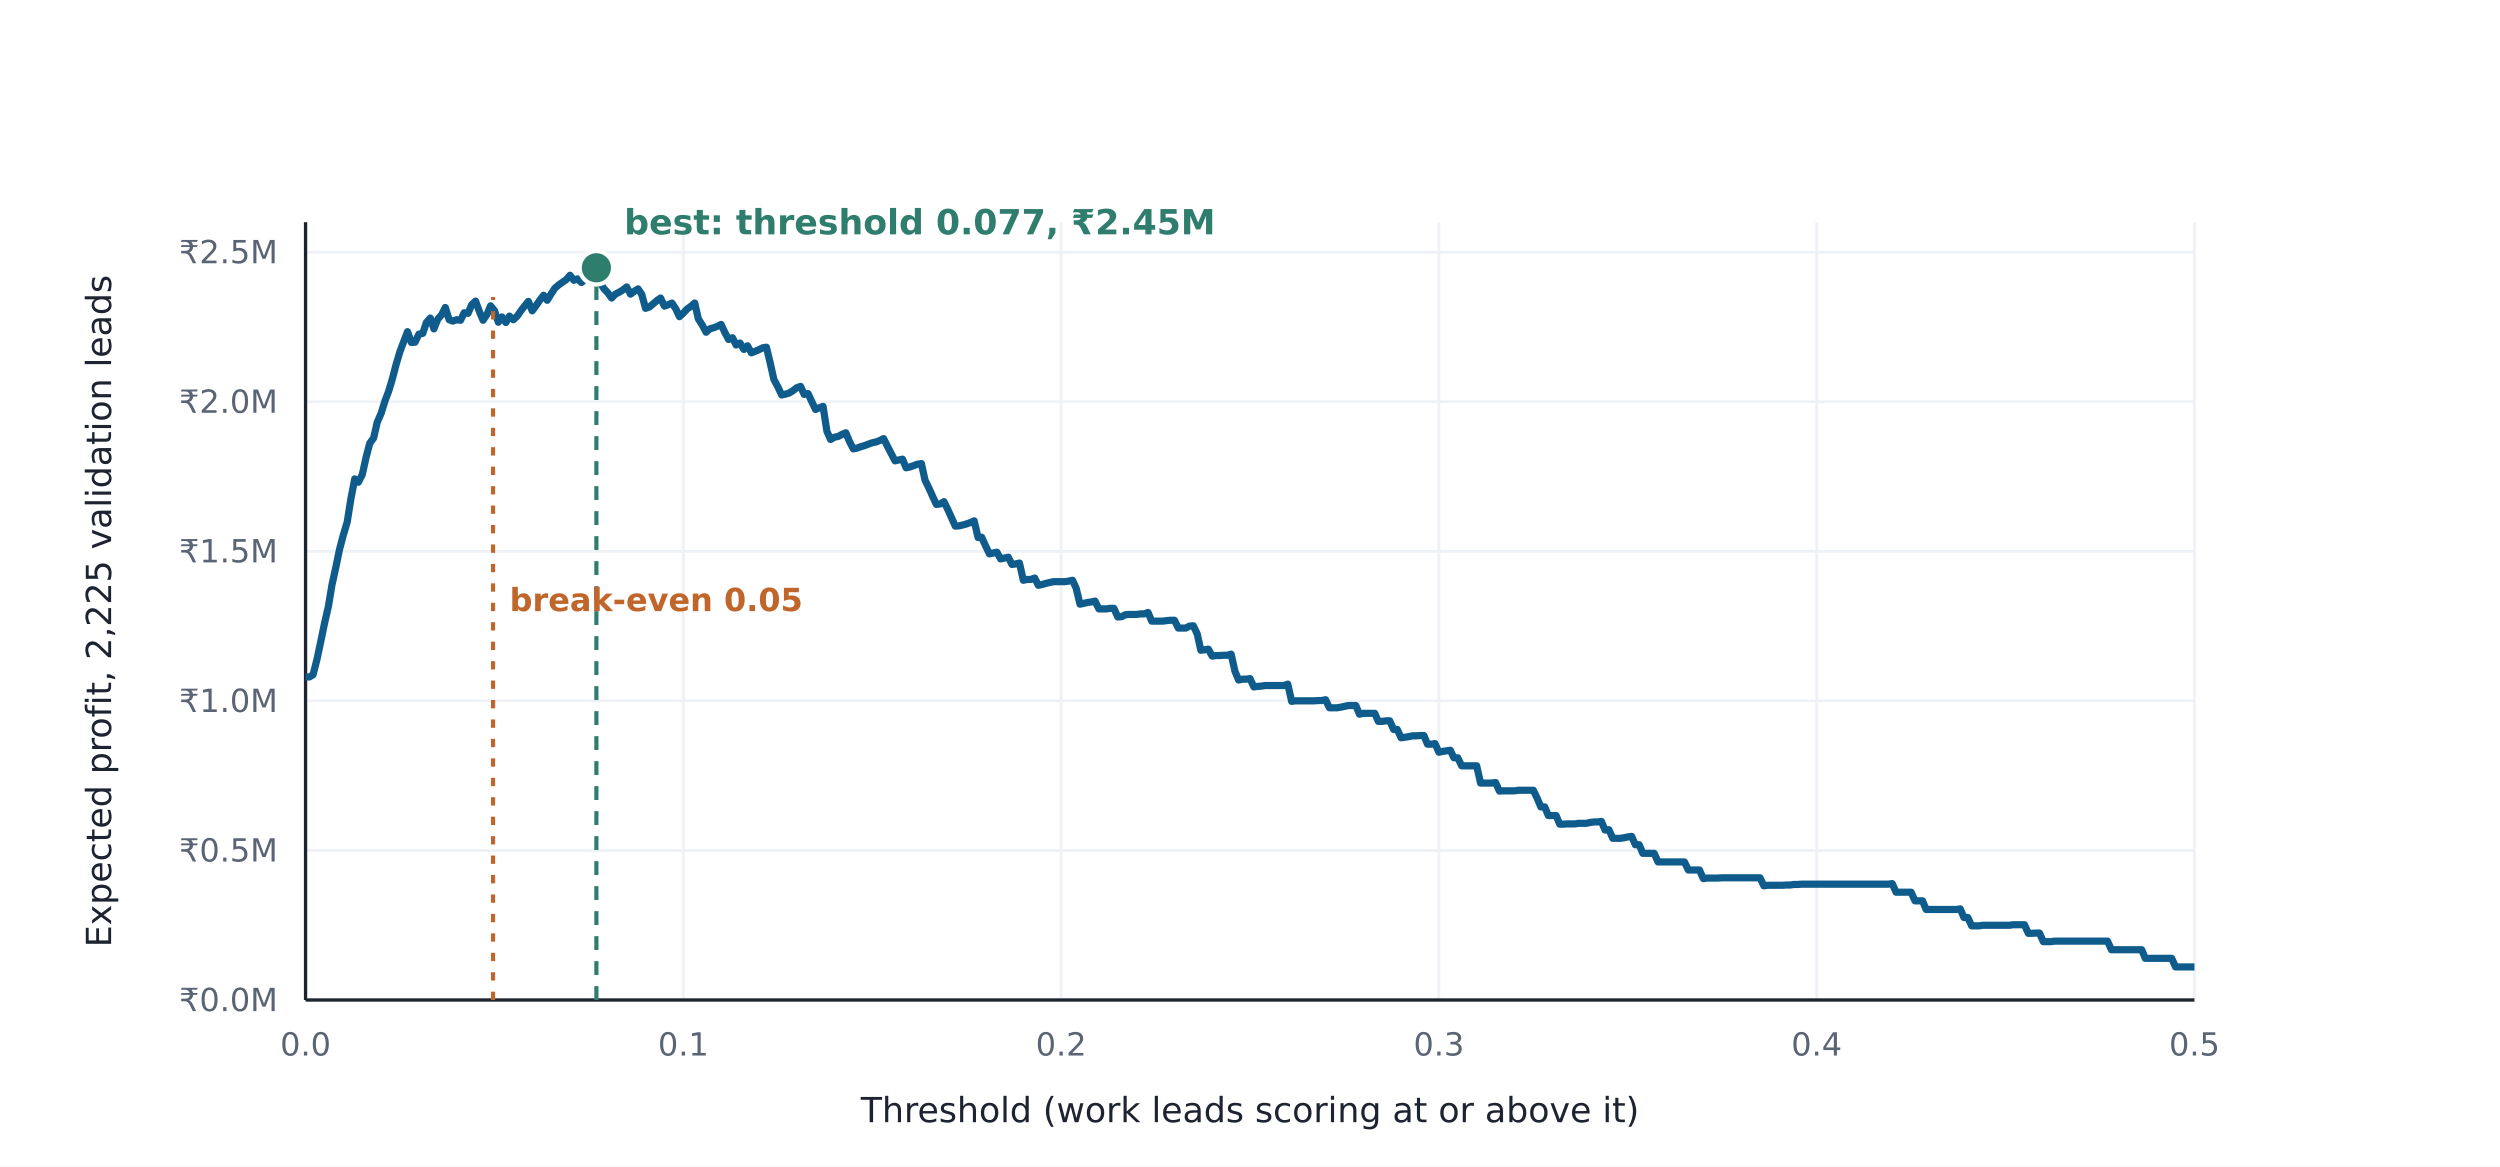
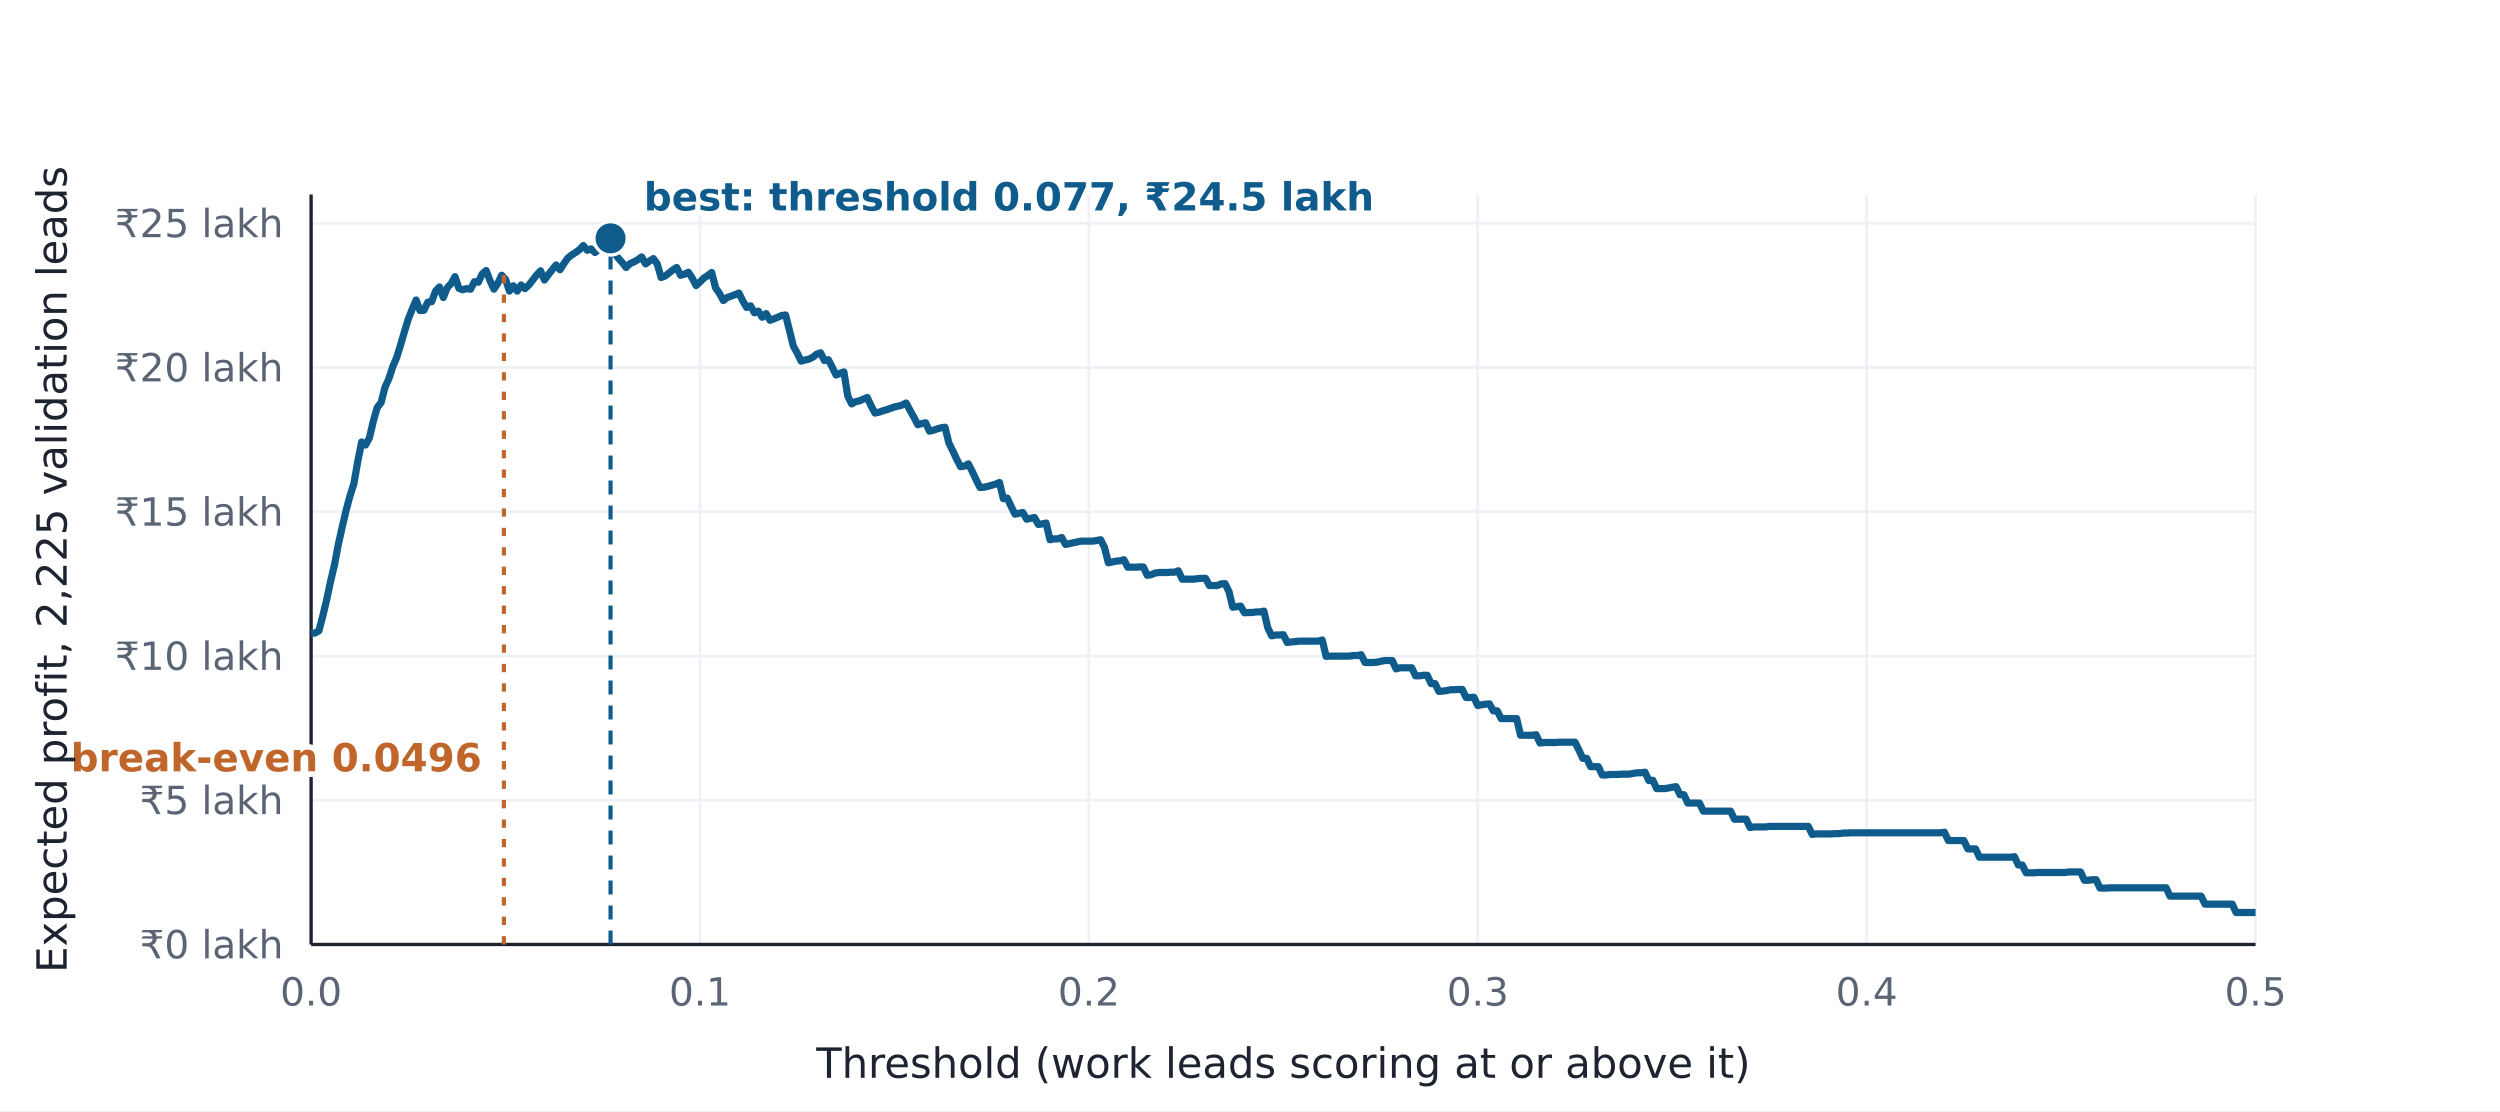
- <svg xmlns="http://www.w3.org/2000/svg" width="900" height="420" viewBox="0 0 900 420" font-family="DejaVu Sans, Arial, sans-serif">
-   <rect width="900" height="420" fill="#ffffff" />
-   <path d="M110.0,360.0 L110.0,80.0" fill="none" stroke="#eef1f5" stroke-width="1" stroke-linejoin="round" />
-   <text x="110.0" y="380" font-size="11.5" fill="#5b6475" font-weight="normal" text-anchor="middle">0.0</text>
-   <path d="M246.0,360.0 L246.0,80.0" fill="none" stroke="#eef1f5" stroke-width="1" stroke-linejoin="round" />
-   <text x="246.0" y="380" font-size="11.5" fill="#5b6475" font-weight="normal" text-anchor="middle">0.1</text>
-   <path d="M382.0,360.0 L382.0,80.0" fill="none" stroke="#eef1f5" stroke-width="1" stroke-linejoin="round" />
-   <text x="382.0" y="380" font-size="11.5" fill="#5b6475" font-weight="normal" text-anchor="middle">0.2</text>
-   <path d="M518.0,360.0 L518.0,80.0" fill="none" stroke="#eef1f5" stroke-width="1" stroke-linejoin="round" />
-   <text x="518.0" y="380" font-size="11.5" fill="#5b6475" font-weight="normal" text-anchor="middle">0.3</text>
-   <path d="M654.0,360.0 L654.0,80.0" fill="none" stroke="#eef1f5" stroke-width="1" stroke-linejoin="round" />
-   <text x="654.0" y="380" font-size="11.5" fill="#5b6475" font-weight="normal" text-anchor="middle">0.4</text>
-   <path d="M790.0,360.0 L790.0,80.0" fill="none" stroke="#eef1f5" stroke-width="1" stroke-linejoin="round" />
-   <text x="790.0" y="380" font-size="11.5" fill="#5b6475" font-weight="normal" text-anchor="middle">0.5</text>
-   <path d="M110.0,360.0 L790.0,360.0" fill="none" stroke="#eef1f5" stroke-width="1" stroke-linejoin="round" />
-   <text x="100" y="364.0" font-size="11.5" fill="#5b6475" font-weight="normal" text-anchor="end">₹0.0M</text>
-   <path d="M110.0,306.2 L790.0,306.2" fill="none" stroke="#eef1f5" stroke-width="1" stroke-linejoin="round" />
-   <text x="100" y="310.154" font-size="11.5" fill="#5b6475" font-weight="normal" text-anchor="end">₹0.5M</text>
-   <path d="M110.0,252.3 L790.0,252.3" fill="none" stroke="#eef1f5" stroke-width="1" stroke-linejoin="round" />
-   <text x="100" y="256.308" font-size="11.5" fill="#5b6475" font-weight="normal" text-anchor="end">₹1.0M</text>
-   <path d="M110.0,198.5 L790.0,198.5" fill="none" stroke="#eef1f5" stroke-width="1" stroke-linejoin="round" />
-   <text x="100" y="202.462" font-size="11.5" fill="#5b6475" font-weight="normal" text-anchor="end">₹1.5M</text>
-   <path d="M110.0,144.6 L790.0,144.6" fill="none" stroke="#eef1f5" stroke-width="1" stroke-linejoin="round" />
-   <text x="100" y="148.615" font-size="11.5" fill="#5b6475" font-weight="normal" text-anchor="end">₹2.0M</text>
-   <path d="M110.0,90.8 L790.0,90.8" fill="none" stroke="#eef1f5" stroke-width="1" stroke-linejoin="round" />
-   <text x="100" y="94.769" font-size="11.5" fill="#5b6475" font-weight="normal" text-anchor="end">₹2.5M</text>
-   <path d="M110.0,360.0 L790.0,360.0" fill="none" stroke="#1d2330" stroke-width="1.2" stroke-linejoin="round" />
-   <path d="M110.0,360.0 L110.0,80.0" fill="none" stroke="#1d2330" stroke-width="1.2" stroke-linejoin="round" />
-   <path d="M110.0,243.7 L111.4,243.7 L112.7,242.9 L114.1,237.4 L115.4,231.3 L116.8,224.5 L118.2,218.4 L119.5,210.6 L120.9,204.2 L122.2,197.9 L123.6,192.6 L125.0,187.9 L126.3,179.7 L127.7,172.4 L129.0,173.6 L130.4,170.9 L131.8,164.6 L133.1,159.6 L134.5,157.7 L135.8,152.0 L137.2,148.8 L138.6,144.3 L139.9,140.9 L141.3,136.2 L142.6,131.2 L144.0,126.5 L145.4,122.8 L146.7,119.4 L148.1,123.3 L149.4,123.2 L150.8,120.3 L152.2,120.0 L153.5,116.1 L154.9,114.5 L156.2,118.4 L157.6,114.9 L159.0,113.3 L160.3,110.7 L161.7,115.1 L163.0,115.6 L164.4,115.1 L165.8,115.3 L167.1,112.6 L168.5,112.8 L169.8,109.7 L171.2,108.4 L172.6,112.2 L173.9,115.3 L175.3,113.2 L176.6,110.1 L178.0,111.8 L179.4,116.0 L180.7,114.1 L182.1,116.1 L183.4,113.8 L184.8,115.1 L186.2,113.8 L187.5,111.9 L188.9,110.1 L190.2,108.5 L191.6,111.9 L193.0,110.0 L194.3,108.1 L195.7,106.3 L197.0,108.1 L198.4,105.8 L199.8,103.7 L201.1,102.6 L202.5,101.6 L203.8,100.7 L205.2,99.1 L206.6,100.9 L207.9,100.4 L209.3,101.7 L210.6,100.6 L212.0,99.1 L213.4,97.8 L214.7,96.4 L216.1,101.9 L217.4,103.9 L218.8,105.4 L220.2,107.3 L221.5,105.9 L222.9,105.2 L224.2,104.4 L225.6,103.3 L227.0,105.9 L228.3,104.9 L229.7,104.0 L231.0,105.9 L232.4,111.0 L233.8,110.5 L235.1,109.4 L236.5,108.2 L237.8,107.3 L239.2,110.2 L240.6,109.7 L241.9,109.1 L243.3,111.2 L244.6,114.0 L246.0,112.7 L247.4,111.2 L248.7,110.3 L250.1,109.1 L251.4,114.8 L252.8,117.0 L254.2,119.6 L255.5,118.4 L256.9,118.0 L258.2,117.5 L259.6,116.8 L261.0,119.8 L262.3,122.2 L263.7,121.6 L265.0,124.2 L266.4,123.5 L267.8,125.8 L269.1,124.5 L270.5,127.0 L271.8,126.5 L273.2,125.9 L274.6,125.2 L275.9,125.0 L277.3,130.8 L278.6,136.6 L280.0,139.2 L281.4,142.2 L282.7,141.9 L284.1,141.5 L285.4,140.7 L286.8,139.6 L288.2,139.1 L289.5,142.0 L290.9,141.7 L292.2,144.5 L293.6,147.4 L295.0,146.8 L296.3,146.3 L297.7,155.3 L299.0,158.2 L300.4,157.4 L301.8,157.1 L303.1,156.4 L304.5,155.8 L305.8,158.9 L307.2,161.6 L308.6,161.3 L309.9,160.8 L311.3,160.4 L312.6,159.9 L314.0,159.4 L315.4,159.1 L316.7,158.6 L318.1,157.9 L319.4,160.5 L320.8,163.2 L322.2,165.9 L323.5,165.6 L324.9,165.3 L326.2,168.4 L327.6,168.1 L329.0,167.6 L330.3,167.1 L331.7,166.9 L333.0,172.8 L334.4,175.7 L335.8,178.8 L337.1,181.6 L338.5,181.4 L339.8,180.6 L341.2,183.4 L342.6,186.5 L343.9,189.4 L345.3,189.3 L346.6,189.0 L348.0,188.6 L349.4,188.1 L350.7,187.5 L352.1,193.5 L353.4,193.4 L354.8,196.5 L356.2,199.4 L357.5,199.1 L358.9,198.8 L360.2,201.2 L361.6,200.9 L363.0,200.6 L364.3,203.2 L365.7,203.0 L367.0,202.7 L368.4,208.9 L369.8,208.6 L371.1,208.6 L372.5,208.1 L373.8,210.7 L375.2,210.4 L376.6,210.0 L377.9,209.7 L379.3,209.4 L380.6,209.4 L382.0,209.4 L383.4,209.4 L384.7,209.2 L386.1,208.9 L387.4,211.7 L388.8,217.5 L390.2,217.2 L391.5,216.9 L392.9,216.7 L394.2,216.4 L395.6,219.2 L397.0,219.2 L398.3,219.2 L399.7,219.0 L401.0,219.0 L402.4,222.1 L403.8,222.0 L405.1,221.3 L406.5,221.2 L407.8,221.2 L409.2,221.2 L410.6,221.0 L411.9,221.0 L413.3,220.5 L414.6,223.6 L416.0,223.6 L417.4,223.6 L418.7,223.6 L420.1,223.4 L421.4,223.3 L422.8,223.3 L424.2,226.1 L425.5,226.1 L426.9,226.1 L428.2,225.4 L429.6,225.3 L431.0,228.2 L432.3,234.1 L433.7,233.9 L435.0,233.7 L436.4,236.2 L437.8,236.0 L439.1,236.0 L440.5,235.9 L441.8,235.9 L443.2,235.5 L444.6,241.7 L445.9,244.8 L447.3,244.5 L448.6,244.5 L450.0,244.3 L451.4,247.3 L452.7,247.1 L454.1,247.0 L455.4,246.8 L456.8,246.8 L458.2,246.8 L459.5,246.8 L460.9,246.8 L462.2,246.8 L463.6,246.3 L465.0,252.5 L466.3,252.3 L467.7,252.3 L469.0,252.3 L470.4,252.3 L471.8,252.3 L473.1,252.3 L474.5,252.2 L475.8,252.2 L477.2,251.9 L478.6,254.8 L479.9,254.8 L481.3,254.8 L482.6,254.6 L484.0,254.3 L485.4,254.0 L486.7,254.0 L488.1,254.0 L489.4,257.1 L490.8,256.8 L492.2,256.8 L493.5,256.8 L494.9,256.8 L496.2,259.7 L497.6,259.7 L499.0,259.5 L500.3,259.5 L501.7,262.6 L503.0,262.6 L504.4,265.6 L505.8,265.4 L507.1,265.2 L508.5,264.9 L509.8,264.9 L511.2,264.8 L512.6,264.8 L513.9,267.9 L515.3,267.9 L516.6,267.7 L518.0,270.8 L519.4,270.5 L520.7,270.3 L522.1,270.1 L523.4,272.8 L524.8,272.8 L526.2,275.7 L527.5,275.7 L528.9,275.7 L530.2,275.7 L531.6,275.7 L533.0,281.9 L534.3,281.9 L535.7,281.9 L537.0,281.9 L538.4,281.7 L539.8,284.8 L541.1,284.7 L542.5,284.7 L543.8,284.7 L545.2,284.7 L546.6,284.5 L547.9,284.5 L549.3,284.5 L550.6,284.5 L552.0,284.5 L553.4,287.4 L554.7,290.5 L556.1,290.5 L557.4,293.6 L558.8,293.6 L560.2,293.6 L561.5,296.7 L562.9,296.7 L564.2,296.6 L565.6,296.6 L567.0,296.6 L568.3,296.4 L569.7,296.4 L571.0,296.4 L572.4,296.1 L573.8,295.9 L575.1,295.9 L576.5,295.7 L577.8,298.8 L579.2,298.7 L580.6,301.8 L581.9,301.8 L583.3,301.8 L584.6,301.6 L586.0,301.3 L587.4,301.1 L588.7,304.1 L590.1,304.1 L591.4,307.2 L592.8,307.2 L594.2,307.2 L595.5,307.2 L596.9,310.3 L598.2,310.3 L599.6,310.3 L601.0,310.3 L602.3,310.3 L603.7,310.3 L605.0,310.3 L606.4,310.3 L607.8,313.2 L609.1,313.2 L610.5,313.2 L611.8,313.2 L613.2,316.3 L614.6,316.1 L615.9,316.1 L617.3,316.1 L618.6,316.1 L620.0,316.0 L621.4,316.0 L622.7,316.0 L624.1,316.0 L625.4,316.0 L626.8,316.0 L628.2,316.0 L629.5,316.0 L630.9,316.0 L632.2,316.0 L633.6,316.0 L635.0,318.9 L636.3,318.7 L637.7,318.7 L639.0,318.7 L640.4,318.7 L641.8,318.7 L643.1,318.6 L644.5,318.6 L645.8,318.4 L647.2,318.4 L648.6,318.3 L649.9,318.3 L651.3,318.3 L652.6,318.3 L654.0,318.3 L655.4,318.3 L656.7,318.3 L658.1,318.3 L659.4,318.3 L660.8,318.3 L662.2,318.3 L663.5,318.3 L664.9,318.3 L666.2,318.3 L667.6,318.3 L669.0,318.3 L670.3,318.3 L671.7,318.3 L673.0,318.3 L674.4,318.3 L675.8,318.3 L677.1,318.3 L678.5,318.3 L679.8,318.3 L681.2,318.1 L682.6,321.2 L683.9,321.2 L685.3,321.2 L686.6,321.2 L688.0,321.2 L689.4,324.3 L690.7,324.3 L692.1,324.3 L693.4,327.4 L694.8,327.4 L696.2,327.4 L697.5,327.4 L698.9,327.4 L700.2,327.4 L701.6,327.4 L703.0,327.4 L704.3,327.4 L705.7,327.2 L707.0,330.3 L708.4,330.3 L709.8,333.3 L711.1,333.3 L712.5,333.3 L713.8,333.1 L715.2,333.1 L716.6,333.1 L717.9,333.1 L719.3,333.1 L720.6,333.1 L722.0,333.1 L723.4,333.1 L724.7,332.9 L726.1,332.9 L727.4,332.9 L728.8,332.9 L730.2,336.0 L731.5,336.0 L732.9,335.9 L734.2,335.9 L735.6,339.0 L737.0,339.0 L738.3,339.0 L739.7,338.8 L741.0,338.8 L742.4,338.8 L743.8,338.8 L745.1,338.8 L746.5,338.8 L747.8,338.8 L749.2,338.8 L750.6,338.8 L751.9,338.8 L753.3,338.8 L754.6,338.8 L756.0,338.8 L757.4,338.8 L758.7,338.8 L760.1,341.9 L761.4,341.9 L762.8,341.9 L764.2,341.9 L765.5,341.9 L766.9,341.9 L768.2,341.9 L769.6,341.9 L771.0,341.9 L772.3,345.0 L773.7,345.0 L775.0,345.0 L776.4,345.0 L777.8,345.0 L779.1,345.0 L780.5,345.0 L781.8,345.0 L783.2,348.1 L784.6,348.1 L785.9,348.1 L787.3,348.1 L788.6,348.1 L790.0,348.1" fill="none" stroke="#0f5c8c" stroke-width="2.6" stroke-linejoin="round" />
-   <path d="M214.7,360.0 L214.7,96.4" fill="none" stroke="#2f7d6d" stroke-width="1.5" stroke-linejoin="round" stroke-dasharray="5 4" />
-   <circle cx="214.7" cy="96.4" r="6" fill="#2f7d6d" stroke="#fff" stroke-width="1.5" />
-   <text x="224.72" y="84.363" font-size="12.5" fill="#2f7d6d" font-weight="bold" text-anchor="start">best: threshold 0.077, ₹2.45M</text>
-   <path d="M177.5,360.0 L177.5,106.9" fill="none" stroke="#c0662b" stroke-width="1.5" stroke-linejoin="round" stroke-dasharray="3 4" />
-   <text x="183.456" y="220.0" font-size="11.5" fill="#c0662b" font-weight="bold" text-anchor="start">break-even 0.05</text>
-   <text x="450.0" y="404" font-size="12.5" fill="#1d2330" font-weight="normal" text-anchor="middle">Threshold (work leads scoring at or above it)</text>
-   <text x="40" y="220.0" font-size="12.5" fill="#1d2330" text-anchor="middle" transform="rotate(-90 40 220.0)">Expected profit, 2,225 validation leads</text>
+ <svg xmlns="http://www.w3.org/2000/svg" width="900" height="400" viewBox="0 0 900 400" font-family="DejaVu Sans, Arial, sans-serif">
+   <rect width="900" height="400" fill="#ffffff" />
+   <path d="M112.0,340.0 L112.0,70.0" fill="none" stroke="#eef1f5" stroke-width="1" stroke-linejoin="round" />
+   <text x="112.0" y="362" font-size="14" fill="#5b6475" font-weight="normal" text-anchor="middle">0.0</text>
+   <path d="M252.0,340.0 L252.0,70.0" fill="none" stroke="#eef1f5" stroke-width="1" stroke-linejoin="round" />
+   <text x="252.0" y="362" font-size="14" fill="#5b6475" font-weight="normal" text-anchor="middle">0.1</text>
+   <path d="M392.0,340.0 L392.0,70.0" fill="none" stroke="#eef1f5" stroke-width="1" stroke-linejoin="round" />
+   <text x="392.0" y="362" font-size="14" fill="#5b6475" font-weight="normal" text-anchor="middle">0.2</text>
+   <path d="M532.0,340.0 L532.0,70.0" fill="none" stroke="#eef1f5" stroke-width="1" stroke-linejoin="round" />
+   <text x="532.0" y="362" font-size="14" fill="#5b6475" font-weight="normal" text-anchor="middle">0.3</text>
+   <path d="M672.0,340.0 L672.0,70.0" fill="none" stroke="#eef1f5" stroke-width="1" stroke-linejoin="round" />
+   <text x="672.0" y="362" font-size="14" fill="#5b6475" font-weight="normal" text-anchor="middle">0.4</text>
+   <path d="M812.0,340.0 L812.0,70.0" fill="none" stroke="#eef1f5" stroke-width="1" stroke-linejoin="round" />
+   <text x="812.0" y="362" font-size="14" fill="#5b6475" font-weight="normal" text-anchor="middle">0.5</text>
+   <path d="M112.0,340.0 L812.0,340.0" fill="none" stroke="#eef1f5" stroke-width="1" stroke-linejoin="round" />
+   <text x="102" y="345.0" font-size="14" fill="#5b6475" font-weight="normal" text-anchor="end">₹0 lakh</text>
+   <path d="M112.0,288.1 L812.0,288.1" fill="none" stroke="#eef1f5" stroke-width="1" stroke-linejoin="round" />
+   <text x="102" y="293.077" font-size="14" fill="#5b6475" font-weight="normal" text-anchor="end">₹5 lakh</text>
+   <path d="M112.0,236.2 L812.0,236.2" fill="none" stroke="#eef1f5" stroke-width="1" stroke-linejoin="round" />
+   <text x="102" y="241.154" font-size="14" fill="#5b6475" font-weight="normal" text-anchor="end">₹10 lakh</text>
+   <path d="M112.0,184.2 L812.0,184.2" fill="none" stroke="#eef1f5" stroke-width="1" stroke-linejoin="round" />
+   <text x="102" y="189.231" font-size="14" fill="#5b6475" font-weight="normal" text-anchor="end">₹15 lakh</text>
+   <path d="M112.0,132.3 L812.0,132.3" fill="none" stroke="#eef1f5" stroke-width="1" stroke-linejoin="round" />
+   <text x="102" y="137.308" font-size="14" fill="#5b6475" font-weight="normal" text-anchor="end">₹20 lakh</text>
+   <path d="M112.0,80.4 L812.0,80.4" fill="none" stroke="#eef1f5" stroke-width="1" stroke-linejoin="round" />
+   <text x="102" y="85.385" font-size="14" fill="#5b6475" font-weight="normal" text-anchor="end">₹25 lakh</text>
+   <path d="M112.0,340.0 L812.0,340.0" fill="none" stroke="#1d2330" stroke-width="1.2" stroke-linejoin="round" />
+   <path d="M112.0,340.0 L112.0,70.0" fill="none" stroke="#1d2330" stroke-width="1.2" stroke-linejoin="round" />
+   <path d="M112.0,227.9 L113.4,227.9 L114.8,227.1 L116.2,221.8 L117.6,215.9 L119.0,209.3 L120.4,203.4 L121.8,196.0 L123.2,189.7 L124.6,183.7 L126.0,178.5 L127.4,174.1 L128.8,166.1 L130.2,159.1 L131.6,160.2 L133.0,157.6 L134.4,151.6 L135.8,146.7 L137.2,144.9 L138.6,139.4 L140.0,136.3 L141.4,132.0 L142.8,128.7 L144.2,124.2 L145.6,119.4 L147.0,114.8 L148.4,111.3 L149.8,108.0 L151.2,111.8 L152.6,111.7 L154.0,108.8 L155.4,108.6 L156.8,104.8 L158.2,103.3 L159.6,107.1 L161.0,103.6 L162.4,102.1 L163.8,99.6 L165.2,103.8 L166.6,104.3 L168.0,103.9 L169.4,104.1 L170.8,101.4 L172.2,101.6 L173.6,98.6 L175.0,97.4 L176.4,101.0 L177.8,104.1 L179.2,102.0 L180.6,99.1 L182.0,100.6 L183.4,104.8 L184.8,102.9 L186.2,104.8 L187.6,102.6 L189.0,103.9 L190.4,102.6 L191.8,100.8 L193.2,99.0 L194.6,97.5 L196.0,100.8 L197.4,98.9 L198.8,97.1 L200.2,95.4 L201.6,97.1 L203.0,94.9 L204.4,92.9 L205.8,91.8 L207.2,90.9 L208.6,89.9 L210.0,88.4 L211.4,90.1 L212.8,89.6 L214.2,90.9 L215.6,89.8 L217.0,88.4 L218.4,87.2 L219.8,85.8 L221.2,91.1 L222.6,93.0 L224.0,94.5 L225.4,96.3 L226.8,94.9 L228.2,94.3 L229.6,93.5 L231.0,92.5 L232.4,95.0 L233.8,94.0 L235.2,93.1 L236.6,95.0 L238.0,99.9 L239.4,99.4 L240.8,98.3 L242.2,97.2 L243.6,96.3 L245.0,99.1 L246.4,98.7 L247.8,98.0 L249.2,100.1 L250.6,102.8 L252.0,101.5 L253.4,100.1 L254.8,99.2 L256.2,98.1 L257.6,103.6 L259.0,105.6 L260.4,108.2 L261.8,107.1 L263.2,106.6 L264.6,106.1 L266.0,105.5 L267.4,108.3 L268.8,110.7 L270.2,110.1 L271.6,112.6 L273.0,112.0 L274.4,114.2 L275.8,112.9 L277.2,115.3 L278.6,114.8 L280.0,114.2 L281.4,113.6 L282.8,113.4 L284.2,118.9 L285.6,124.6 L287.0,127.1 L288.4,130.0 L289.8,129.6 L291.2,129.3 L292.6,128.6 L294.0,127.5 L295.4,127.0 L296.8,129.8 L298.2,129.5 L299.6,132.2 L301.0,135.0 L302.4,134.4 L303.8,133.9 L305.2,142.6 L306.6,145.4 L308.0,144.6 L309.4,144.3 L310.8,143.7 L312.2,143.1 L313.6,146.1 L315.0,148.7 L316.4,148.4 L317.8,147.9 L319.2,147.5 L320.6,147.0 L322.0,146.5 L323.4,146.2 L324.8,145.8 L326.2,145.1 L327.6,147.7 L329.0,150.2 L330.4,152.9 L331.8,152.5 L333.2,152.2 L334.6,155.2 L336.0,154.9 L337.4,154.4 L338.8,154.0 L340.2,153.8 L341.6,159.5 L343.0,162.3 L344.4,165.3 L345.8,168.0 L347.2,167.8 L348.6,167.0 L350.0,169.7 L351.4,172.7 L352.8,175.5 L354.2,175.4 L355.6,175.1 L357.0,174.7 L358.4,174.3 L359.8,173.7 L361.2,179.5 L362.6,179.3 L364.0,182.3 L365.4,185.1 L366.8,184.8 L368.2,184.5 L369.6,186.9 L371.0,186.6 L372.4,186.3 L373.8,188.8 L375.2,188.6 L376.6,188.3 L378.0,194.3 L379.4,194.0 L380.8,194.0 L382.2,193.5 L383.6,196.0 L385.0,195.7 L386.4,195.4 L387.8,195.1 L389.2,194.8 L390.6,194.8 L392.0,194.8 L393.4,194.8 L394.8,194.6 L396.2,194.3 L397.6,197.0 L399.0,202.6 L400.4,202.3 L401.8,202.0 L403.2,201.9 L404.6,201.5 L406.0,204.2 L407.4,204.2 L408.8,204.2 L410.2,204.1 L411.6,204.1 L413.0,207.1 L414.4,206.9 L415.8,206.3 L417.2,206.1 L418.6,206.1 L420.0,206.1 L421.4,206.0 L422.8,206.0 L424.2,205.5 L425.6,208.5 L427.0,208.5 L428.4,208.5 L429.8,208.5 L431.2,208.3 L432.6,208.2 L434.0,208.2 L435.4,210.8 L436.8,210.8 L438.2,210.8 L439.6,210.2 L441.0,210.1 L442.4,212.9 L443.8,218.6 L445.2,218.4 L446.6,218.2 L448.0,220.6 L449.4,220.5 L450.8,220.5 L452.2,220.3 L453.6,220.3 L455.0,220.0 L456.4,226.0 L457.8,228.9 L459.2,228.6 L460.6,228.6 L462.0,228.5 L463.4,231.3 L464.8,231.1 L466.2,231.0 L467.6,230.8 L469.0,230.8 L470.4,230.8 L471.8,230.8 L473.2,230.8 L474.6,230.8 L476.0,230.4 L477.4,236.3 L478.8,236.2 L480.2,236.2 L481.6,236.2 L483.0,236.2 L484.4,236.2 L485.8,236.2 L487.2,236.0 L488.6,236.0 L490.0,235.7 L491.4,238.5 L492.8,238.5 L494.2,238.5 L495.6,238.4 L497.0,238.1 L498.4,237.8 L499.8,237.8 L501.2,237.8 L502.6,240.8 L504.0,240.4 L505.4,240.4 L506.8,240.4 L508.2,240.4 L509.6,243.3 L511.0,243.3 L512.4,243.1 L513.8,243.1 L515.2,246.1 L516.6,246.1 L518.0,248.9 L519.4,248.8 L520.8,248.6 L522.2,248.3 L523.6,248.3 L525.0,248.2 L526.4,248.2 L527.8,251.1 L529.2,251.1 L530.6,251.0 L532.0,254.0 L533.4,253.7 L534.8,253.5 L536.2,253.4 L537.6,255.9 L539.0,255.9 L540.4,258.7 L541.8,258.7 L543.2,258.7 L544.6,258.7 L546.0,258.7 L547.4,264.7 L548.8,264.7 L550.2,264.7 L551.6,264.7 L553.0,264.5 L554.4,267.5 L555.8,267.3 L557.2,267.3 L558.6,267.3 L560.0,267.3 L561.4,267.2 L562.8,267.2 L564.2,267.2 L565.6,267.2 L567.0,267.2 L568.4,270.0 L569.8,273.0 L571.2,273.0 L572.6,276.0 L574.0,276.0 L575.4,276.0 L576.8,279.0 L578.2,279.0 L579.6,278.8 L581.0,278.8 L582.4,278.8 L583.8,278.7 L585.2,278.7 L586.6,278.7 L588.0,278.4 L589.4,278.2 L590.8,278.2 L592.2,278.0 L593.6,281.0 L595.0,280.9 L596.4,283.9 L597.8,283.9 L599.2,283.9 L600.6,283.7 L602.0,283.4 L603.4,283.2 L604.8,286.1 L606.2,286.1 L607.6,289.1 L609.0,289.1 L610.4,289.1 L611.8,289.1 L613.2,292.0 L614.6,292.0 L616.0,292.0 L617.4,292.0 L618.8,292.0 L620.2,292.0 L621.6,292.0 L623.0,292.0 L624.4,294.9 L625.8,294.9 L627.2,294.9 L628.6,294.9 L630.0,297.9 L631.4,297.7 L632.8,297.7 L634.2,297.7 L635.6,297.7 L637.0,297.5 L638.4,297.5 L639.8,297.5 L641.2,297.5 L642.6,297.5 L644.0,297.5 L645.4,297.5 L646.8,297.5 L648.2,297.5 L649.6,297.5 L651.0,297.5 L652.4,300.4 L653.8,300.2 L655.2,300.2 L656.6,300.2 L658.0,300.2 L659.4,300.2 L660.8,300.1 L662.2,300.1 L663.6,299.9 L665.0,299.9 L666.4,299.8 L667.8,299.8 L669.2,299.8 L670.6,299.8 L672.0,299.8 L673.4,299.8 L674.8,299.8 L676.2,299.8 L677.6,299.8 L679.0,299.8 L680.4,299.8 L681.8,299.8 L683.2,299.8 L684.6,299.8 L686.0,299.8 L687.4,299.8 L688.8,299.8 L690.2,299.8 L691.6,299.8 L693.0,299.8 L694.4,299.8 L695.8,299.8 L697.2,299.8 L698.6,299.8 L700.0,299.6 L701.4,302.6 L702.8,302.6 L704.2,302.6 L705.6,302.6 L707.0,302.6 L708.4,305.6 L709.8,305.6 L711.2,305.6 L712.6,308.6 L714.0,308.6 L715.4,308.6 L716.8,308.6 L718.2,308.6 L719.6,308.6 L721.0,308.6 L722.4,308.6 L723.8,308.6 L725.2,308.4 L726.6,311.4 L728.0,311.4 L729.4,314.2 L730.8,314.2 L732.2,314.2 L733.6,314.1 L735.0,314.1 L736.4,314.1 L737.8,314.1 L739.2,314.1 L740.6,314.1 L742.0,314.1 L743.4,314.1 L744.8,313.9 L746.2,313.9 L747.6,313.9 L749.0,313.9 L750.4,316.9 L751.8,316.9 L753.2,316.7 L754.6,316.7 L756.0,319.7 L757.4,319.7 L758.8,319.7 L760.2,319.6 L761.6,319.6 L763.0,319.6 L764.4,319.6 L765.8,319.6 L767.2,319.6 L768.6,319.6 L770.0,319.6 L771.4,319.6 L772.8,319.6 L774.2,319.6 L775.6,319.6 L777.0,319.6 L778.4,319.6 L779.8,319.6 L781.2,322.6 L782.6,322.6 L784.0,322.6 L785.4,322.6 L786.8,322.6 L788.2,322.6 L789.6,322.6 L791.0,322.6 L792.4,322.6 L793.8,325.5 L795.2,325.5 L796.6,325.5 L798.0,325.5 L799.4,325.5 L800.8,325.5 L802.2,325.5 L803.6,325.5 L805.0,328.5 L806.4,328.5 L807.8,328.5 L809.2,328.5 L810.6,328.5 L812.0,328.5" fill="none" stroke="#0f5c8c" stroke-width="2.6" stroke-linejoin="round" />
+   <path d="M219.8,340.0 L219.8,85.8" fill="none" stroke="#0f5c8c" stroke-width="1.5" stroke-linejoin="round" stroke-dasharray="5 4" />
+   <circle cx="219.8" cy="85.8" r="6" fill="#0f5c8c" stroke="#fff" stroke-width="1.2" />
+   <text x="231.8" y="75.778" font-size="14" fill="#fff" stroke="#fff" stroke-width="4" stroke-linejoin="round" font-weight="bold" text-anchor="start">best: threshold 0.077, ₹24.5 lakh</text>
+   <text x="231.8" y="75.778" font-size="14" fill="#0f5c8c" font-weight="bold" text-anchor="start">best: threshold 0.077, ₹24.5 lakh</text>
+   <path d="M181.4,340.0 L181.4,96.0" fill="none" stroke="#c0662b" stroke-width="1.5" stroke-linejoin="round" stroke-dasharray="3 4" />
+   <text x="173.44" y="277.692" font-size="14" fill="#fff" stroke="#fff" stroke-width="4" stroke-linejoin="round" font-weight="bold" text-anchor="end">break-even 0.0496</text>
+   <text x="173.44" y="277.692" font-size="14" fill="#c0662b" font-weight="bold" text-anchor="end">break-even 0.0496</text>
+   <text x="462.0" y="388" font-size="15" fill="#1d2330" font-weight="normal" text-anchor="middle">Threshold (work leads scoring at or above it)</text>
+   <text x="24" y="205.0" font-size="15" fill="#1d2330" text-anchor="middle" transform="rotate(-90 24 205.0)">Expected profit, 2,225 validation leads</text>
</svg>
